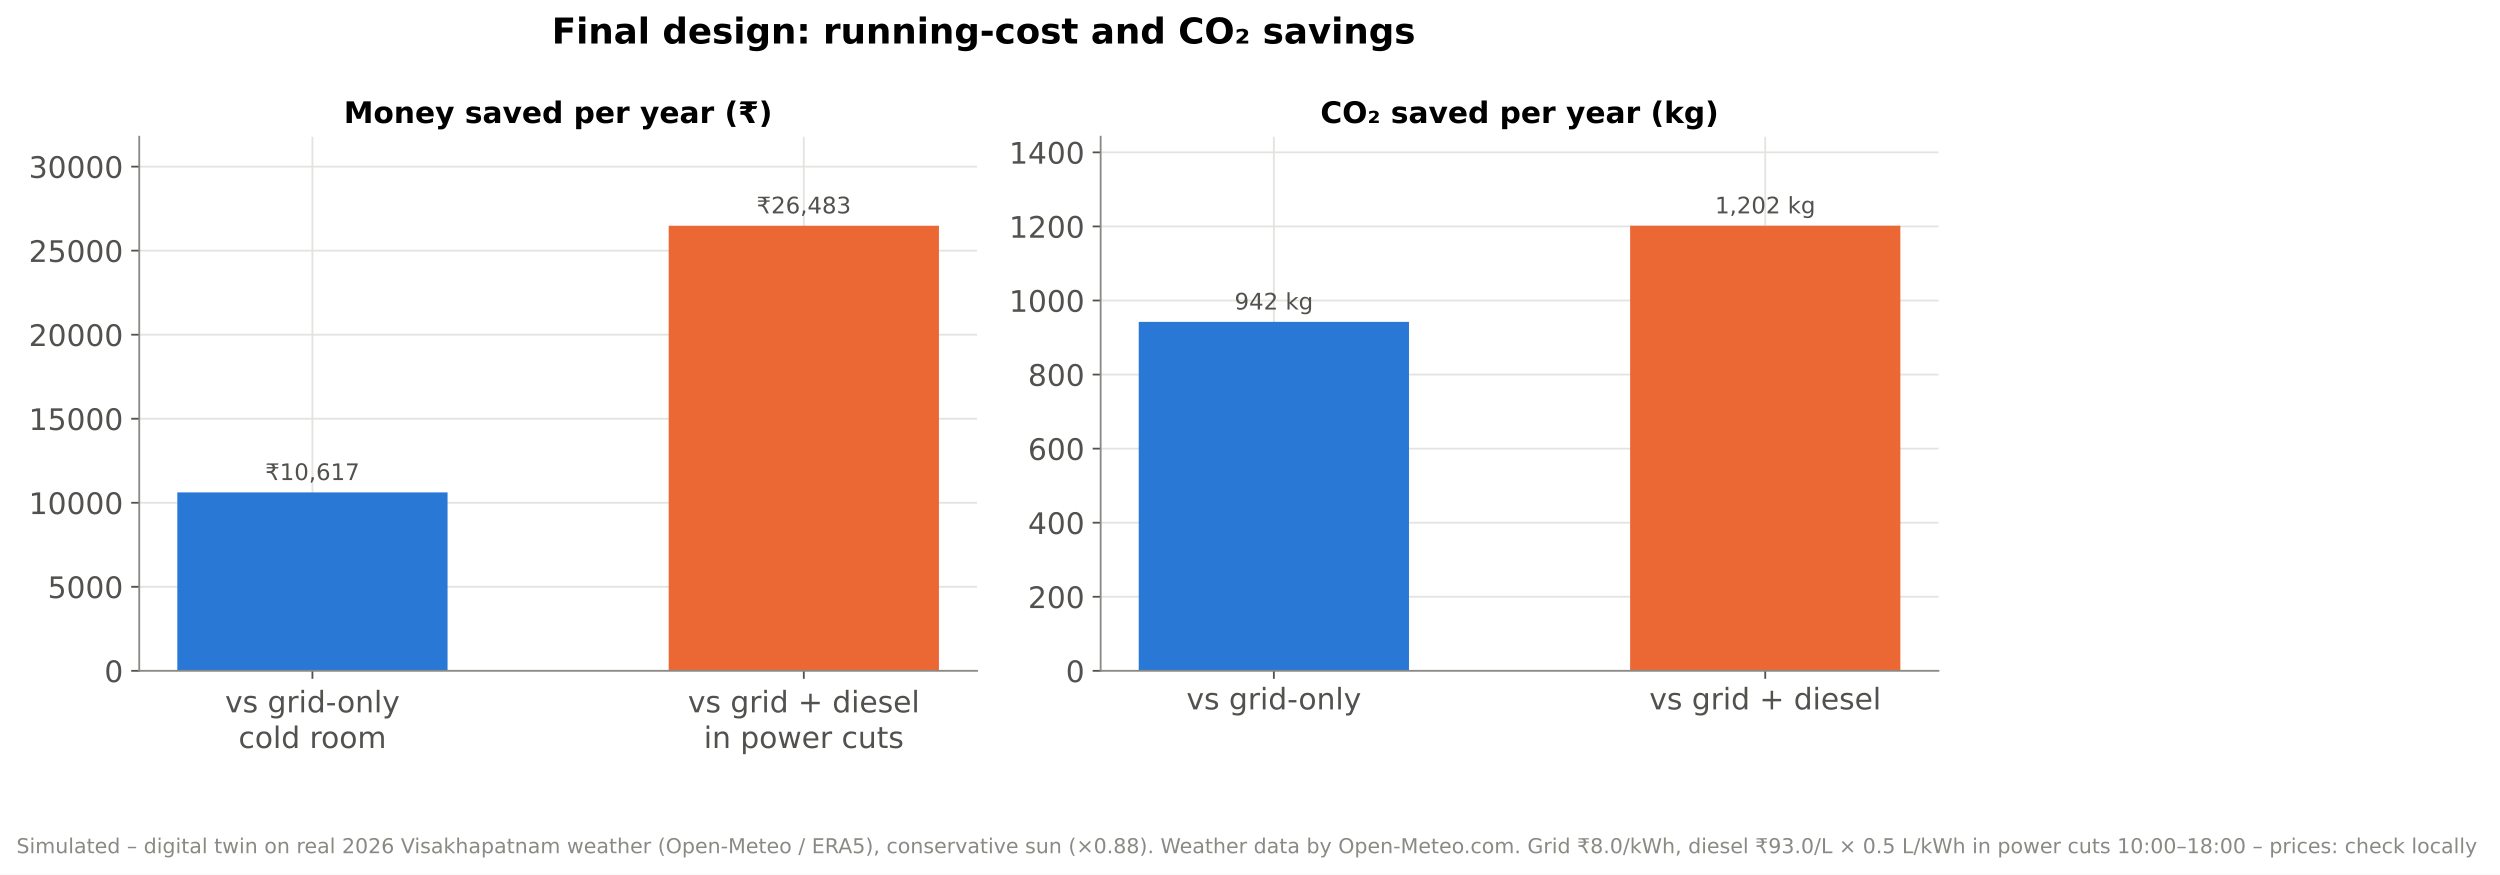
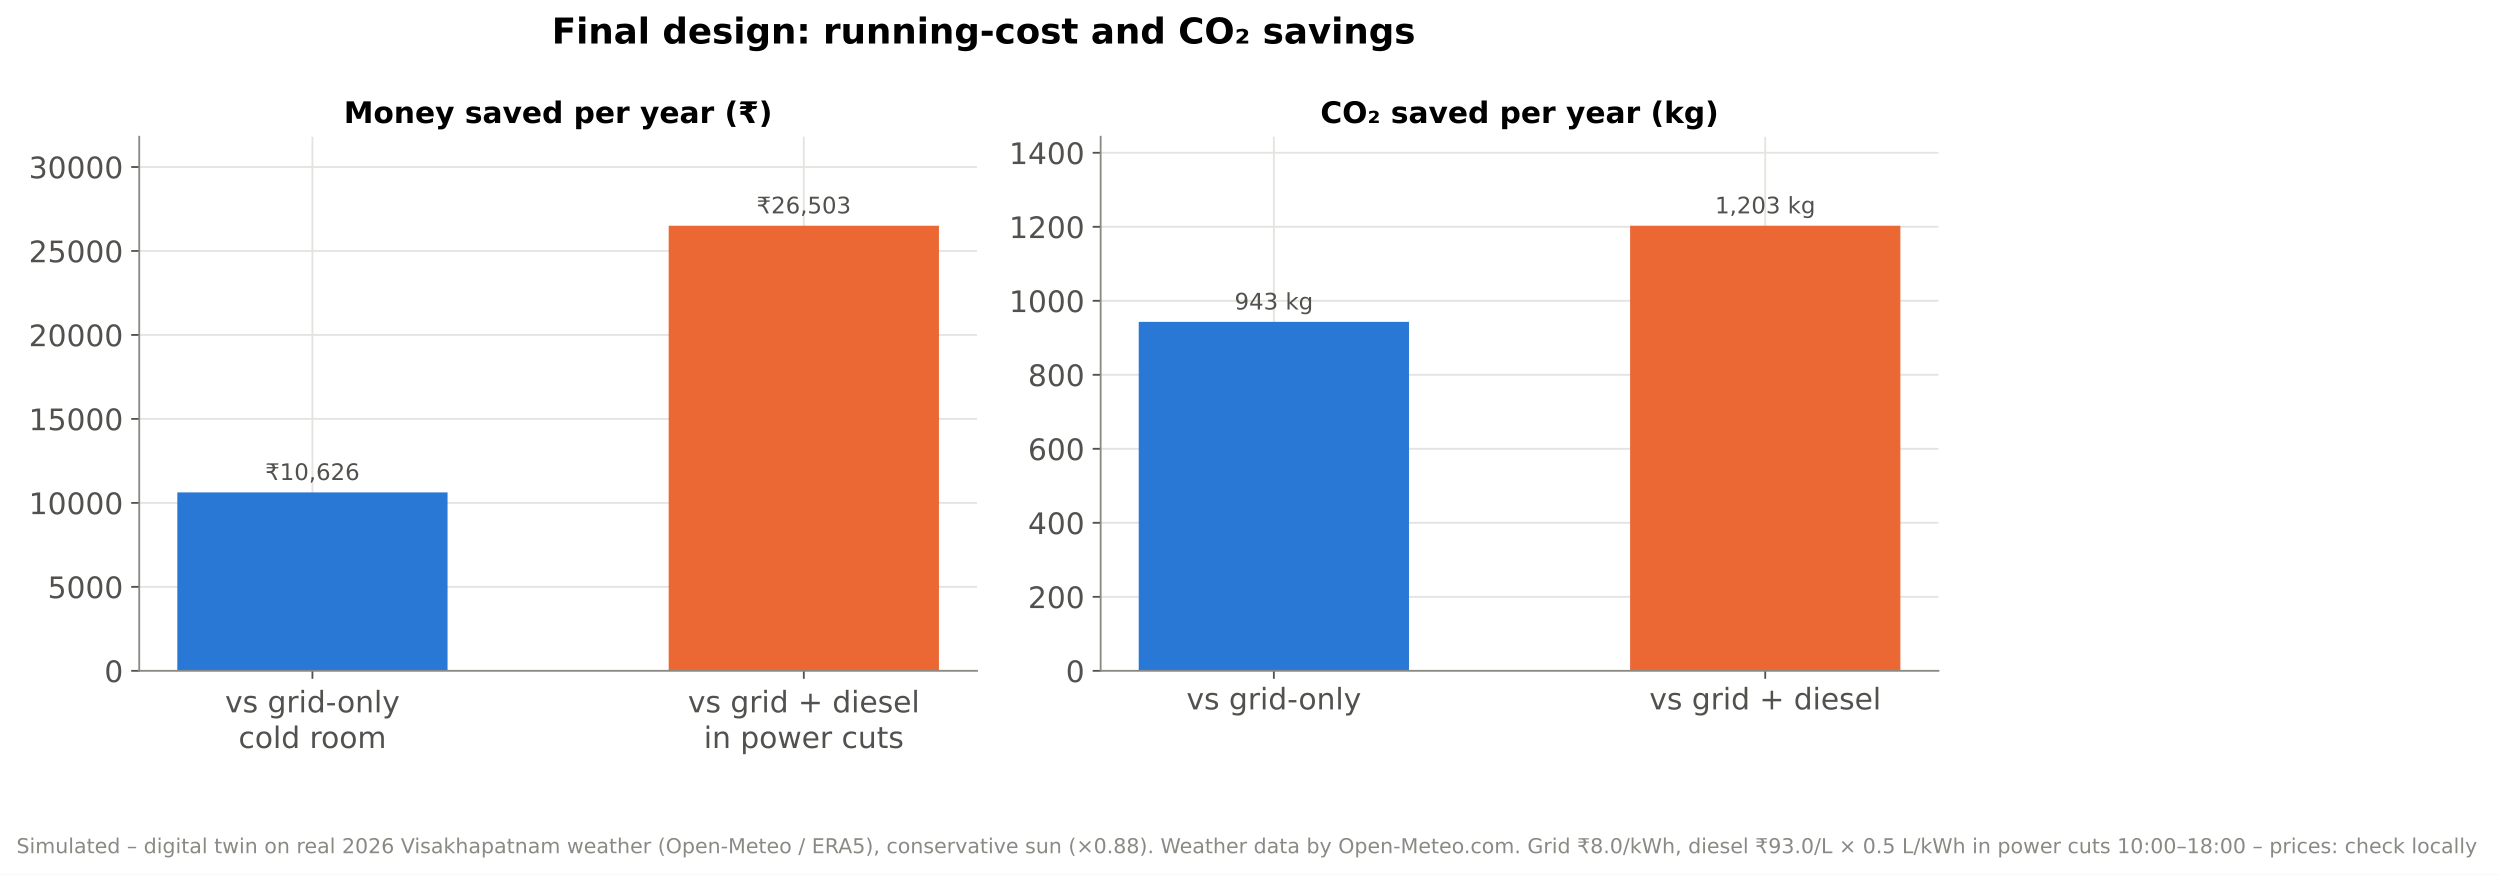
<svg xmlns="http://www.w3.org/2000/svg" xmlns:xlink="http://www.w3.org/1999/xlink" width="1094.33pt" height="382.825pt" viewBox="0 0 1094.33 382.825" version="1.1">
  <defs>
    <style type="text/css">*{stroke-linejoin: round; stroke-linecap: butt}</style>
  </defs>
  <g id="figure_1">
    <g id="patch_1">
      <path d="M 0 382.825  L 1094.33 382.825  L 1094.33 -0  L 0 -0  z " style="fill: #ffffff" />
    </g>
    <g id="axes_1">
      <g id="patch_2">
        <path d="M 60.944 293.642  L 427.674 293.642  L 427.674 59.846  L 60.944 59.846  z " style="fill: #ffffff" />
      </g>
      <g id="matplotlib.axis_1">
        <g id="xtick_1">
          <g id="line2d_1">
-             <path d="M 136.763 293.642  L 136.763 59.846  " clip-path="url(#pc9d7e843a7)" style="fill: none; stroke: #e4e3df; stroke-width: 0.8; stroke-linecap: square" />
+             <path d="M 136.763 293.642  L 136.763 59.846  " clip-path="url(#p5270f9437f)" style="fill: none; stroke: #e4e3df; stroke-width: 0.8; stroke-linecap: square" />
          </g>
          <g id="line2d_2">
            <defs>
-               <path id="mb566645bcb" d="M 0 0  L 0 3.5  " style="stroke: #52514e; stroke-width: 0.8" />
+               <path id="mdf647d9aa4" d="M 0 0  L 0 3.5  " style="stroke: #52514e; stroke-width: 0.8" />
            </defs>
            <g>
-               <use xlink:href="#mb566645bcb" x="136.763" y="293.642" style="fill: #52514e; stroke: #52514e; stroke-width: 0.8" />
+               <use xlink:href="#mdf647d9aa4" x="136.763" y="293.642" style="fill: #52514e; stroke: #52514e; stroke-width: 0.8" />
            </g>
          </g>
          <g id="text_1">
            <text style="font-size: 13px; font-family: 'DejaVu Sans'; fill: #52514e" transform="translate(98.51803 311.8211)">vs grid-only</text>
            <text style="font-size: 13px; font-family: 'DejaVu Sans'; fill: #52514e" transform="translate(104.3995 327.4246)">cold room</text>
          </g>
        </g>
        <g id="xtick_2">
          <g id="line2d_3">
-             <path d="M 351.855 293.642  L 351.855 59.846  " clip-path="url(#pc9d7e843a7)" style="fill: none; stroke: #e4e3df; stroke-width: 0.8; stroke-linecap: square" />
+             <path d="M 351.855 293.642  L 351.855 59.846  " clip-path="url(#p5270f9437f)" style="fill: none; stroke: #e4e3df; stroke-width: 0.8; stroke-linecap: square" />
          </g>
          <g id="line2d_4">
            <g>
-               <use xlink:href="#mb566645bcb" x="351.855" y="293.642" style="fill: #52514e; stroke: #52514e; stroke-width: 0.8" />
+               <use xlink:href="#mdf647d9aa4" x="351.855" y="293.642" style="fill: #52514e; stroke: #52514e; stroke-width: 0.8" />
            </g>
          </g>
          <g id="text_2">
            <text style="font-size: 13px; font-family: 'DejaVu Sans'; fill: #52514e" transform="translate(301.1232 311.8211)">vs grid + diesel</text>
            <text style="font-size: 13px; font-family: 'DejaVu Sans'; fill: #52514e" transform="translate(308.0792 327.4246)">in power cuts</text>
          </g>
        </g>
      </g>
      <g id="matplotlib.axis_2">
        <g id="ytick_1">
          <g id="line2d_5">
-             <path d="M 60.944 293.642  L 427.674 293.642  " clip-path="url(#pc9d7e843a7)" style="fill: none; stroke: #e4e3df; stroke-width: 0.8; stroke-linecap: square" />
+             <path d="M 60.944 293.642  L 427.674 293.642  " clip-path="url(#p5270f9437f)" style="fill: none; stroke: #e4e3df; stroke-width: 0.8; stroke-linecap: square" />
          </g>
          <g id="line2d_6">
            <defs>
-               <path id="mee74eacb89" d="M 0 0  L -3.5 0  " style="stroke: #52514e; stroke-width: 0.8" />
+               <path id="mf7cf4775a3" d="M 0 0  L -3.5 0  " style="stroke: #52514e; stroke-width: 0.8" />
            </defs>
            <g>
-               <use xlink:href="#mee74eacb89" x="60.944" y="293.642" style="fill: #52514e; stroke: #52514e; stroke-width: 0.8" />
+               <use xlink:href="#mf7cf4775a3" x="60.944" y="293.642" style="fill: #52514e; stroke: #52514e; stroke-width: 0.8" />
            </g>
          </g>
          <g id="text_3">
            <text style="font-size: 13px; font-family: 'DejaVu Sans'; text-anchor: end; fill: #52514e" x="53.944" y="298.58" transform="rotate(-0 53.94375 298.5803)">0</text>
          </g>
        </g>
        <g id="ytick_2">
          <g id="line2d_7">
-             <path d="M 60.944 256.857  L 427.674 256.857  " clip-path="url(#pc9d7e843a7)" style="fill: none; stroke: #e4e3df; stroke-width: 0.8; stroke-linecap: square" />
+             <path d="M 60.944 256.885  L 427.674 256.885  " clip-path="url(#p5270f9437f)" style="fill: none; stroke: #e4e3df; stroke-width: 0.8; stroke-linecap: square" />
          </g>
          <g id="line2d_8">
            <g>
-               <use xlink:href="#mee74eacb89" x="60.944" y="256.857" style="fill: #52514e; stroke: #52514e; stroke-width: 0.8" />
+               <use xlink:href="#mf7cf4775a3" x="60.944" y="256.885" style="fill: #52514e; stroke: #52514e; stroke-width: 0.8" />
            </g>
          </g>
          <g id="text_4">
-             <text style="font-size: 13px; font-family: 'DejaVu Sans'; text-anchor: end; fill: #52514e" x="53.944" y="261.796" transform="rotate(-0 53.94375 261.7957)">5000</text>
+             <text style="font-size: 13px; font-family: 'DejaVu Sans'; text-anchor: end; fill: #52514e" x="53.944" y="261.824" transform="rotate(-0 53.94375 261.8236)">5000</text>
          </g>
        </g>
        <g id="ytick_3">
          <g id="line2d_9">
-             <path d="M 60.944 220.073  L 427.674 220.073  " clip-path="url(#pc9d7e843a7)" style="fill: none; stroke: #e4e3df; stroke-width: 0.8; stroke-linecap: square" />
+             <path d="M 60.944 220.128  L 427.674 220.128  " clip-path="url(#p5270f9437f)" style="fill: none; stroke: #e4e3df; stroke-width: 0.8; stroke-linecap: square" />
          </g>
          <g id="line2d_10">
            <g>
-               <use xlink:href="#mee74eacb89" x="60.944" y="220.073" style="fill: #52514e; stroke: #52514e; stroke-width: 0.8" />
+               <use xlink:href="#mf7cf4775a3" x="60.944" y="220.128" style="fill: #52514e; stroke: #52514e; stroke-width: 0.8" />
            </g>
          </g>
          <g id="text_5">
-             <text style="font-size: 13px; font-family: 'DejaVu Sans'; text-anchor: end; fill: #52514e" x="53.944" y="225.011" transform="rotate(-0 53.94375 225.011)">10000</text>
+             <text style="font-size: 13px; font-family: 'DejaVu Sans'; text-anchor: end; fill: #52514e" x="53.944" y="225.067" transform="rotate(-0 53.94375 225.0668)">10000</text>
          </g>
        </g>
        <g id="ytick_4">
          <g id="line2d_11">
-             <path d="M 60.944 183.288  L 427.674 183.288  " clip-path="url(#pc9d7e843a7)" style="fill: none; stroke: #e4e3df; stroke-width: 0.8; stroke-linecap: square" />
+             <path d="M 60.944 183.372  L 427.674 183.372  " clip-path="url(#p5270f9437f)" style="fill: none; stroke: #e4e3df; stroke-width: 0.8; stroke-linecap: square" />
          </g>
          <g id="line2d_12">
            <g>
-               <use xlink:href="#mee74eacb89" x="60.944" y="183.288" style="fill: #52514e; stroke: #52514e; stroke-width: 0.8" />
+               <use xlink:href="#mf7cf4775a3" x="60.944" y="183.372" style="fill: #52514e; stroke: #52514e; stroke-width: 0.8" />
            </g>
          </g>
          <g id="text_6">
-             <text style="font-size: 13px; font-family: 'DejaVu Sans'; text-anchor: end; fill: #52514e" x="53.944" y="188.226" transform="rotate(-0 53.94375 188.2264)">15000</text>
+             <text style="font-size: 13px; font-family: 'DejaVu Sans'; text-anchor: end; fill: #52514e" x="53.944" y="188.31" transform="rotate(-0 53.94375 188.3101)">15000</text>
          </g>
        </g>
        <g id="ytick_5">
          <g id="line2d_13">
-             <path d="M 60.944 146.503  L 427.674 146.503  " clip-path="url(#pc9d7e843a7)" style="fill: none; stroke: #e4e3df; stroke-width: 0.8; stroke-linecap: square" />
+             <path d="M 60.944 146.615  L 427.674 146.615  " clip-path="url(#p5270f9437f)" style="fill: none; stroke: #e4e3df; stroke-width: 0.8; stroke-linecap: square" />
          </g>
          <g id="line2d_14">
            <g>
-               <use xlink:href="#mee74eacb89" x="60.944" y="146.503" style="fill: #52514e; stroke: #52514e; stroke-width: 0.8" />
+               <use xlink:href="#mf7cf4775a3" x="60.944" y="146.615" style="fill: #52514e; stroke: #52514e; stroke-width: 0.8" />
            </g>
          </g>
          <g id="text_7">
-             <text style="font-size: 13px; font-family: 'DejaVu Sans'; text-anchor: end; fill: #52514e" x="53.944" y="151.442" transform="rotate(-0 53.94375 151.4418)">20000</text>
+             <text style="font-size: 13px; font-family: 'DejaVu Sans'; text-anchor: end; fill: #52514e" x="53.944" y="151.553" transform="rotate(-0 53.94375 151.5534)">20000</text>
          </g>
        </g>
        <g id="ytick_6">
          <g id="line2d_15">
-             <path d="M 60.944 109.719  L 427.674 109.719  " clip-path="url(#pc9d7e843a7)" style="fill: none; stroke: #e4e3df; stroke-width: 0.8; stroke-linecap: square" />
+             <path d="M 60.944 109.858  L 427.674 109.858  " clip-path="url(#p5270f9437f)" style="fill: none; stroke: #e4e3df; stroke-width: 0.8; stroke-linecap: square" />
          </g>
          <g id="line2d_16">
            <g>
-               <use xlink:href="#mee74eacb89" x="60.944" y="109.719" style="fill: #52514e; stroke: #52514e; stroke-width: 0.8" />
+               <use xlink:href="#mf7cf4775a3" x="60.944" y="109.858" style="fill: #52514e; stroke: #52514e; stroke-width: 0.8" />
            </g>
          </g>
          <g id="text_8">
-             <text style="font-size: 13px; font-family: 'DejaVu Sans'; text-anchor: end; fill: #52514e" x="53.944" y="114.657" transform="rotate(-0 53.94375 114.6571)">25000</text>
+             <text style="font-size: 13px; font-family: 'DejaVu Sans'; text-anchor: end; fill: #52514e" x="53.944" y="114.797" transform="rotate(-0 53.94375 114.7966)">25000</text>
          </g>
        </g>
        <g id="ytick_7">
          <g id="line2d_17">
-             <path d="M 60.944 72.934  L 427.674 72.934  " clip-path="url(#pc9d7e843a7)" style="fill: none; stroke: #e4e3df; stroke-width: 0.8; stroke-linecap: square" />
+             <path d="M 60.944 73.101  L 427.674 73.101  " clip-path="url(#p5270f9437f)" style="fill: none; stroke: #e4e3df; stroke-width: 0.8; stroke-linecap: square" />
          </g>
          <g id="line2d_18">
            <g>
-               <use xlink:href="#mee74eacb89" x="60.944" y="72.934" style="fill: #52514e; stroke: #52514e; stroke-width: 0.8" />
+               <use xlink:href="#mf7cf4775a3" x="60.944" y="73.101" style="fill: #52514e; stroke: #52514e; stroke-width: 0.8" />
            </g>
          </g>
          <g id="text_9">
-             <text style="font-size: 13px; font-family: 'DejaVu Sans'; text-anchor: end; fill: #52514e" x="53.944" y="77.872" transform="rotate(-0 53.94375 77.87249)">30000</text>
+             <text style="font-size: 13px; font-family: 'DejaVu Sans'; text-anchor: end; fill: #52514e" x="53.944" y="78.04" transform="rotate(-0 53.94375 78.0399)">30000</text>
          </g>
        </g>
      </g>
      <g id="patch_3">
-         <path d="M 77.613 293.642  L 195.914 293.642  L 195.914 215.534  L 77.613 215.534  z " clip-path="url(#pc9d7e843a7)" style="fill: #2a78d6" />
+         <path d="M 77.613 293.642  L 195.914 293.642  L 195.914 215.528  L 77.613 215.528  z " clip-path="url(#p5270f9437f)" style="fill: #2a78d6" />
      </g>
      <g id="patch_4">
-         <path d="M 292.705 293.642  L 411.005 293.642  L 411.005 98.812  L 292.705 98.812  z " clip-path="url(#pc9d7e843a7)" style="fill: #eb6834" />
+         <path d="M 292.705 293.642  L 411.005 293.642  L 411.005 98.812  L 292.705 98.812  z " clip-path="url(#p5270f9437f)" style="fill: #eb6834" />
      </g>
      <g id="patch_5">
        <path d="M 60.944 293.642  L 60.944 59.846  " style="fill: none; stroke: #8a8984; stroke-width: 0.8; stroke-linejoin: miter; stroke-linecap: square" />
      </g>
      <g id="patch_6">
        <path d="M 60.944 293.642  L 427.674 293.642  " style="fill: none; stroke: #8a8984; stroke-width: 0.8; stroke-linejoin: miter; stroke-linecap: square" />
      </g>
      <g id="text_10">
-         <text style="font-size: 10px; font-family: 'DejaVu Sans'; text-anchor: middle; fill: #52514e" x="136.763" y="210.132" transform="rotate(-0 136.7634 210.1321)">₹10,617</text>
+         <text style="font-size: 10px; font-family: 'DejaVu Sans'; text-anchor: middle; fill: #52514e" x="136.763" y="210.126" transform="rotate(-0 136.7634 210.1256)">₹10,626</text>
      </g>
      <g id="text_11">
-         <text style="font-size: 10px; font-family: 'DejaVu Sans'; text-anchor: middle; fill: #52514e" x="351.855" y="93.409" transform="rotate(-0 351.8547 93.40921)">₹26,483</text>
+         <text style="font-size: 10px; font-family: 'DejaVu Sans'; text-anchor: middle; fill: #52514e" x="351.855" y="93.409" transform="rotate(-0 351.8547 93.40921)">₹26,503</text>
      </g>
      <g id="text_12">
        <text style="font-weight: 700; font-size: 13px; font-family: 'DejaVu Sans'; text-anchor: middle" x="244.309" y="53.846" transform="rotate(-0 244.3091 53.8455)">Money saved per year (₹)</text>
      </g>
    </g>
    <g id="axes_2">
      <g id="patch_7">
        <path d="M 481.789 293.642  L 848.52 293.642  L 848.52 59.846  L 481.789 59.846  z " style="fill: #ffffff" />
      </g>
      <g id="matplotlib.axis_3">
        <g id="xtick_3">
          <g id="line2d_19">
-             <path d="M 557.609 293.642  L 557.609 59.846  " clip-path="url(#pd7f77b148d)" style="fill: none; stroke: #e4e3df; stroke-width: 0.8; stroke-linecap: square" />
+             <path d="M 557.609 293.642  L 557.609 59.846  " clip-path="url(#pedd869b694)" style="fill: none; stroke: #e4e3df; stroke-width: 0.8; stroke-linecap: square" />
          </g>
          <g id="line2d_20">
            <g>
-               <use xlink:href="#mb566645bcb" x="557.609" y="293.642" style="fill: #52514e; stroke: #52514e; stroke-width: 0.8" />
+               <use xlink:href="#mdf647d9aa4" x="557.609" y="293.642" style="fill: #52514e; stroke: #52514e; stroke-width: 0.8" />
            </g>
          </g>
          <g id="text_13">
            <text style="font-size: 13px; font-family: 'DejaVu Sans'; text-anchor: middle; fill: #52514e" x="557.609" y="310.52" transform="rotate(-0 557.6091 310.5198)">vs grid-only</text>
          </g>
        </g>
        <g id="xtick_4">
          <g id="line2d_21">
-             <path d="M 772.7 293.642  L 772.7 59.846  " clip-path="url(#pd7f77b148d)" style="fill: none; stroke: #e4e3df; stroke-width: 0.8; stroke-linecap: square" />
+             <path d="M 772.7 293.642  L 772.7 59.846  " clip-path="url(#pedd869b694)" style="fill: none; stroke: #e4e3df; stroke-width: 0.8; stroke-linecap: square" />
          </g>
          <g id="line2d_22">
            <g>
-               <use xlink:href="#mb566645bcb" x="772.7" y="293.642" style="fill: #52514e; stroke: #52514e; stroke-width: 0.8" />
+               <use xlink:href="#mdf647d9aa4" x="772.7" y="293.642" style="fill: #52514e; stroke: #52514e; stroke-width: 0.8" />
            </g>
          </g>
          <g id="text_14">
            <text style="font-size: 13px; font-family: 'DejaVu Sans'; text-anchor: middle; fill: #52514e" x="772.7" y="310.52" transform="rotate(-0 772.7003 310.5198)">vs grid + diesel</text>
          </g>
        </g>
      </g>
      <g id="matplotlib.axis_4">
        <g id="ytick_8">
          <g id="line2d_23">
-             <path d="M 481.789 293.642  L 848.52 293.642  " clip-path="url(#pd7f77b148d)" style="fill: none; stroke: #e4e3df; stroke-width: 0.8; stroke-linecap: square" />
+             <path d="M 481.789 293.642  L 848.52 293.642  " clip-path="url(#pedd869b694)" style="fill: none; stroke: #e4e3df; stroke-width: 0.8; stroke-linecap: square" />
          </g>
          <g id="line2d_24">
            <g>
-               <use xlink:href="#mee74eacb89" x="481.789" y="293.642" style="fill: #52514e; stroke: #52514e; stroke-width: 0.8" />
+               <use xlink:href="#mf7cf4775a3" x="481.789" y="293.642" style="fill: #52514e; stroke: #52514e; stroke-width: 0.8" />
            </g>
          </g>
          <g id="text_15">
            <text style="font-size: 13px; font-family: 'DejaVu Sans'; text-anchor: end; fill: #52514e" x="474.789" y="298.58" transform="rotate(-0 474.7894 298.5803)">0</text>
          </g>
        </g>
        <g id="ytick_9">
          <g id="line2d_25">
-             <path d="M 481.789 261.221  L 848.52 261.221  " clip-path="url(#pd7f77b148d)" style="fill: none; stroke: #e4e3df; stroke-width: 0.8; stroke-linecap: square" />
+             <path d="M 481.789 261.247  L 848.52 261.247  " clip-path="url(#pedd869b694)" style="fill: none; stroke: #e4e3df; stroke-width: 0.8; stroke-linecap: square" />
          </g>
          <g id="line2d_26">
            <g>
-               <use xlink:href="#mee74eacb89" x="481.789" y="261.221" style="fill: #52514e; stroke: #52514e; stroke-width: 0.8" />
+               <use xlink:href="#mf7cf4775a3" x="481.789" y="261.247" style="fill: #52514e; stroke: #52514e; stroke-width: 0.8" />
            </g>
          </g>
          <g id="text_16">
-             <text style="font-size: 13px; font-family: 'DejaVu Sans'; text-anchor: end; fill: #52514e" x="474.789" y="266.159" transform="rotate(-0 474.7894 266.159)">200</text>
+             <text style="font-size: 13px; font-family: 'DejaVu Sans'; text-anchor: end; fill: #52514e" x="474.789" y="266.185" transform="rotate(-0 474.7894 266.1853)">200</text>
          </g>
        </g>
        <g id="ytick_10">
          <g id="line2d_27">
-             <path d="M 481.789 228.799  L 848.52 228.799  " clip-path="url(#pd7f77b148d)" style="fill: none; stroke: #e4e3df; stroke-width: 0.8; stroke-linecap: square" />
+             <path d="M 481.789 228.852  L 848.52 228.852  " clip-path="url(#pedd869b694)" style="fill: none; stroke: #e4e3df; stroke-width: 0.8; stroke-linecap: square" />
          </g>
          <g id="line2d_28">
            <g>
-               <use xlink:href="#mee74eacb89" x="481.789" y="228.799" style="fill: #52514e; stroke: #52514e; stroke-width: 0.8" />
+               <use xlink:href="#mf7cf4775a3" x="481.789" y="228.852" style="fill: #52514e; stroke: #52514e; stroke-width: 0.8" />
            </g>
          </g>
          <g id="text_17">
-             <text style="font-size: 13px; font-family: 'DejaVu Sans'; text-anchor: end; fill: #52514e" x="474.789" y="233.738" transform="rotate(-0 474.7894 233.7377)">400</text>
+             <text style="font-size: 13px; font-family: 'DejaVu Sans'; text-anchor: end; fill: #52514e" x="474.789" y="233.79" transform="rotate(-0 474.7894 233.7903)">400</text>
          </g>
        </g>
        <g id="ytick_11">
          <g id="line2d_29">
-             <path d="M 481.789 196.378  L 848.52 196.378  " clip-path="url(#pd7f77b148d)" style="fill: none; stroke: #e4e3df; stroke-width: 0.8; stroke-linecap: square" />
+             <path d="M 481.789 196.457  L 848.52 196.457  " clip-path="url(#pedd869b694)" style="fill: none; stroke: #e4e3df; stroke-width: 0.8; stroke-linecap: square" />
          </g>
          <g id="line2d_30">
            <g>
-               <use xlink:href="#mee74eacb89" x="481.789" y="196.378" style="fill: #52514e; stroke: #52514e; stroke-width: 0.8" />
+               <use xlink:href="#mf7cf4775a3" x="481.789" y="196.457" style="fill: #52514e; stroke: #52514e; stroke-width: 0.8" />
            </g>
          </g>
          <g id="text_18">
-             <text style="font-size: 13px; font-family: 'DejaVu Sans'; text-anchor: end; fill: #52514e" x="474.789" y="201.316" transform="rotate(-0 474.7894 201.3164)">600</text>
+             <text style="font-size: 13px; font-family: 'DejaVu Sans'; text-anchor: end; fill: #52514e" x="474.789" y="201.395" transform="rotate(-0 474.7894 201.3954)">600</text>
          </g>
        </g>
        <g id="ytick_12">
          <g id="line2d_31">
-             <path d="M 481.789 163.957  L 848.52 163.957  " clip-path="url(#pd7f77b148d)" style="fill: none; stroke: #e4e3df; stroke-width: 0.8; stroke-linecap: square" />
+             <path d="M 481.789 164.062  L 848.52 164.062  " clip-path="url(#pedd869b694)" style="fill: none; stroke: #e4e3df; stroke-width: 0.8; stroke-linecap: square" />
          </g>
          <g id="line2d_32">
            <g>
-               <use xlink:href="#mee74eacb89" x="481.789" y="163.957" style="fill: #52514e; stroke: #52514e; stroke-width: 0.8" />
+               <use xlink:href="#mf7cf4775a3" x="481.789" y="164.062" style="fill: #52514e; stroke: #52514e; stroke-width: 0.8" />
            </g>
          </g>
          <g id="text_19">
-             <text style="font-size: 13px; font-family: 'DejaVu Sans'; text-anchor: end; fill: #52514e" x="474.789" y="168.895" transform="rotate(-0 474.7894 168.8951)">800</text>
+             <text style="font-size: 13px; font-family: 'DejaVu Sans'; text-anchor: end; fill: #52514e" x="474.789" y="169" transform="rotate(-0 474.7894 169.0004)">800</text>
          </g>
        </g>
        <g id="ytick_13">
          <g id="line2d_33">
-             <path d="M 481.789 131.535  L 848.52 131.535  " clip-path="url(#pd7f77b148d)" style="fill: none; stroke: #e4e3df; stroke-width: 0.8; stroke-linecap: square" />
+             <path d="M 481.789 131.667  L 848.52 131.667  " clip-path="url(#pedd869b694)" style="fill: none; stroke: #e4e3df; stroke-width: 0.8; stroke-linecap: square" />
          </g>
          <g id="line2d_34">
            <g>
-               <use xlink:href="#mee74eacb89" x="481.789" y="131.535" style="fill: #52514e; stroke: #52514e; stroke-width: 0.8" />
+               <use xlink:href="#mf7cf4775a3" x="481.789" y="131.667" style="fill: #52514e; stroke: #52514e; stroke-width: 0.8" />
            </g>
          </g>
          <g id="text_20">
-             <text style="font-size: 13px; font-family: 'DejaVu Sans'; text-anchor: end; fill: #52514e" x="474.789" y="136.474" transform="rotate(-0 474.7894 136.4738)">1000</text>
+             <text style="font-size: 13px; font-family: 'DejaVu Sans'; text-anchor: end; fill: #52514e" x="474.789" y="136.605" transform="rotate(-0 474.7894 136.6054)">1000</text>
          </g>
        </g>
        <g id="ytick_14">
          <g id="line2d_35">
-             <path d="M 481.789 99.114  L 848.52 99.114  " clip-path="url(#pd7f77b148d)" style="fill: none; stroke: #e4e3df; stroke-width: 0.8; stroke-linecap: square" />
+             <path d="M 481.789 99.272  L 848.52 99.272  " clip-path="url(#pedd869b694)" style="fill: none; stroke: #e4e3df; stroke-width: 0.8; stroke-linecap: square" />
          </g>
          <g id="line2d_36">
            <g>
-               <use xlink:href="#mee74eacb89" x="481.789" y="99.114" style="fill: #52514e; stroke: #52514e; stroke-width: 0.8" />
+               <use xlink:href="#mf7cf4775a3" x="481.789" y="99.272" style="fill: #52514e; stroke: #52514e; stroke-width: 0.8" />
            </g>
          </g>
          <g id="text_21">
-             <text style="font-size: 13px; font-family: 'DejaVu Sans'; text-anchor: end; fill: #52514e" x="474.789" y="104.052" transform="rotate(-0 474.7894 104.0525)">1200</text>
+             <text style="font-size: 13px; font-family: 'DejaVu Sans'; text-anchor: end; fill: #52514e" x="474.789" y="104.21" transform="rotate(-0 474.7894 104.2104)">1200</text>
          </g>
        </g>
        <g id="ytick_15">
          <g id="line2d_37">
-             <path d="M 481.789 66.693  L 848.52 66.693  " clip-path="url(#pd7f77b148d)" style="fill: none; stroke: #e4e3df; stroke-width: 0.8; stroke-linecap: square" />
+             <path d="M 481.789 66.877  L 848.52 66.877  " clip-path="url(#pedd869b694)" style="fill: none; stroke: #e4e3df; stroke-width: 0.8; stroke-linecap: square" />
          </g>
          <g id="line2d_38">
            <g>
-               <use xlink:href="#mee74eacb89" x="481.789" y="66.693" style="fill: #52514e; stroke: #52514e; stroke-width: 0.8" />
+               <use xlink:href="#mf7cf4775a3" x="481.789" y="66.877" style="fill: #52514e; stroke: #52514e; stroke-width: 0.8" />
            </g>
          </g>
          <g id="text_22">
-             <text style="font-size: 13px; font-family: 'DejaVu Sans'; text-anchor: end; fill: #52514e" x="474.789" y="71.631" transform="rotate(-0 474.7894 71.63118)">1400</text>
+             <text style="font-size: 13px; font-family: 'DejaVu Sans'; text-anchor: end; fill: #52514e" x="474.789" y="71.815" transform="rotate(-0 474.7894 71.81545)">1400</text>
          </g>
        </g>
      </g>
      <g id="patch_8">
-         <path d="M 498.459 293.642  L 616.759 293.642  L 616.759 140.898  L 498.459 140.898  z " clip-path="url(#pd7f77b148d)" style="fill: #2a78d6" />
+         <path d="M 498.459 293.642  L 616.759 293.642  L 616.759 140.893  L 498.459 140.893  z " clip-path="url(#pedd869b694)" style="fill: #2a78d6" />
      </g>
      <g id="patch_9">
-         <path d="M 713.55 293.642  L 831.85 293.642  L 831.85 98.812  L 713.55 98.812  z " clip-path="url(#pd7f77b148d)" style="fill: #eb6834" />
+         <path d="M 713.55 293.642  L 831.85 293.642  L 831.85 98.812  L 713.55 98.812  z " clip-path="url(#pedd869b694)" style="fill: #eb6834" />
      </g>
      <g id="patch_10">
        <path d="M 481.789 293.642  L 481.789 59.846  " style="fill: none; stroke: #8a8984; stroke-width: 0.8; stroke-linejoin: miter; stroke-linecap: square" />
      </g>
      <g id="patch_11">
        <path d="M 481.789 293.642  L 848.52 293.642  " style="fill: none; stroke: #8a8984; stroke-width: 0.8; stroke-linejoin: miter; stroke-linecap: square" />
      </g>
      <g id="text_23">
-         <text style="font-size: 10px; font-family: 'DejaVu Sans'; text-anchor: middle; fill: #52514e" x="557.609" y="135.495" transform="rotate(-0 557.6091 135.4954)">942 kg</text>
+         <text style="font-size: 10px; font-family: 'DejaVu Sans'; text-anchor: middle; fill: #52514e" x="557.609" y="135.491" transform="rotate(-0 557.6091 135.4908)">943 kg</text>
      </g>
      <g id="text_24">
-         <text style="font-size: 10px; font-family: 'DejaVu Sans'; text-anchor: middle; fill: #52514e" x="772.7" y="93.409" transform="rotate(-0 772.7003 93.40921)">1,202 kg</text>
+         <text style="font-size: 10px; font-family: 'DejaVu Sans'; text-anchor: middle; fill: #52514e" x="772.7" y="93.409" transform="rotate(-0 772.7003 93.40921)">1,203 kg</text>
      </g>
      <g id="text_25">
        <text style="font-weight: 700; font-size: 13px; font-family: 'DejaVu Sans'; text-anchor: middle" x="665.155" y="53.846" transform="rotate(-0 665.1547 53.8455)">CO₂ saved per year (kg)</text>
      </g>
    </g>
    <g id="text_26">
      <text style="font-weight: 700; font-size: 15.6px; font-family: 'DejaVu Sans'; text-anchor: middle" x="430.56" y="19.054" transform="rotate(-0 430.56 19.05356)">Final design: running-cost and CO₂ savings</text>
    </g>
    <g id="text_27">
      <text style="font-size: 9px; font-family: 'DejaVu Sans'; text-anchor: start; fill: #8a8984" x="7.2" y="373.463" transform="rotate(-0 7.2 373.4626)">Simulated – digital twin on real 2026 Visakhapatnam weather (Open-Meteo / ERA5), conservative sun (×0.88). Weather data by Open-Meteo.com.  Grid ₹8.0/kWh, diesel ₹93.0/L × 0.5 L/kWh in power cuts 10:00–18:00 – prices: check locally</text>
    </g>
  </g>
  <defs>
-     <clipPath id="pc9d7e843a7">
+     <clipPath id="p5270f9437f">
      <rect x="60.944" y="59.846" width="366.731" height="233.796" />
    </clipPath>
-     <clipPath id="pd7f77b148d">
+     <clipPath id="pedd869b694">
      <rect x="481.789" y="59.846" width="366.731" height="233.796" />
    </clipPath>
  </defs>
</svg>
